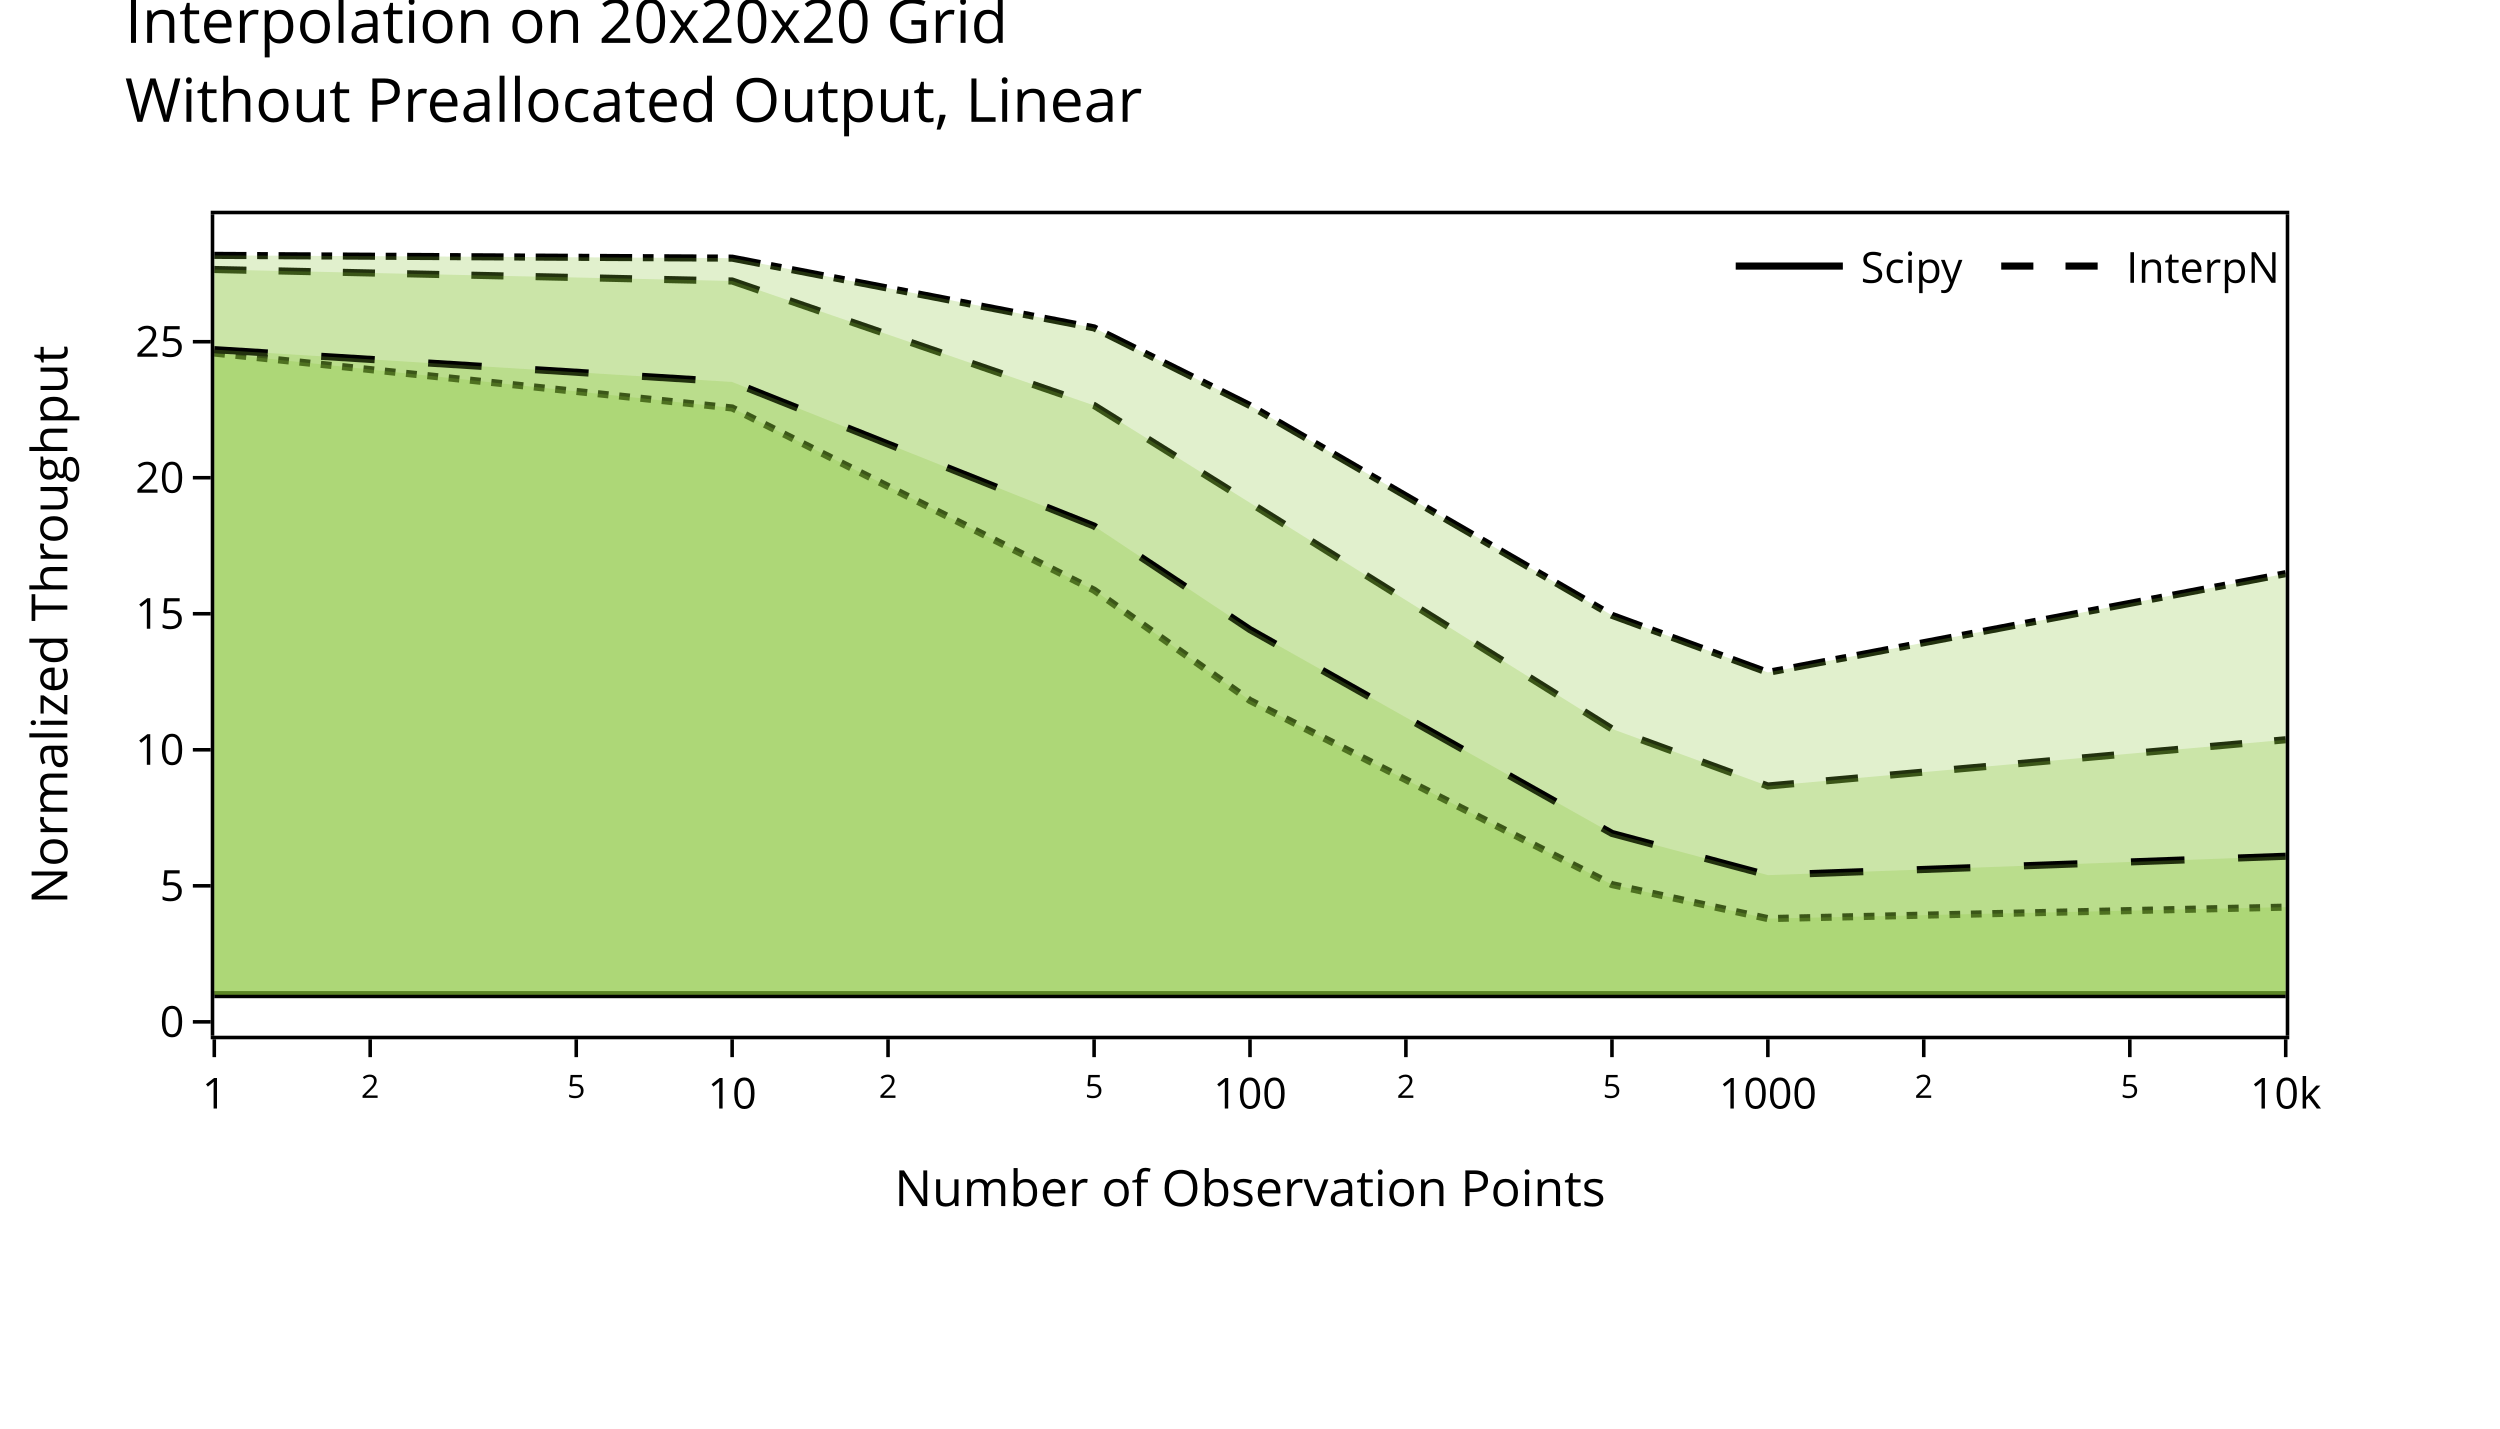
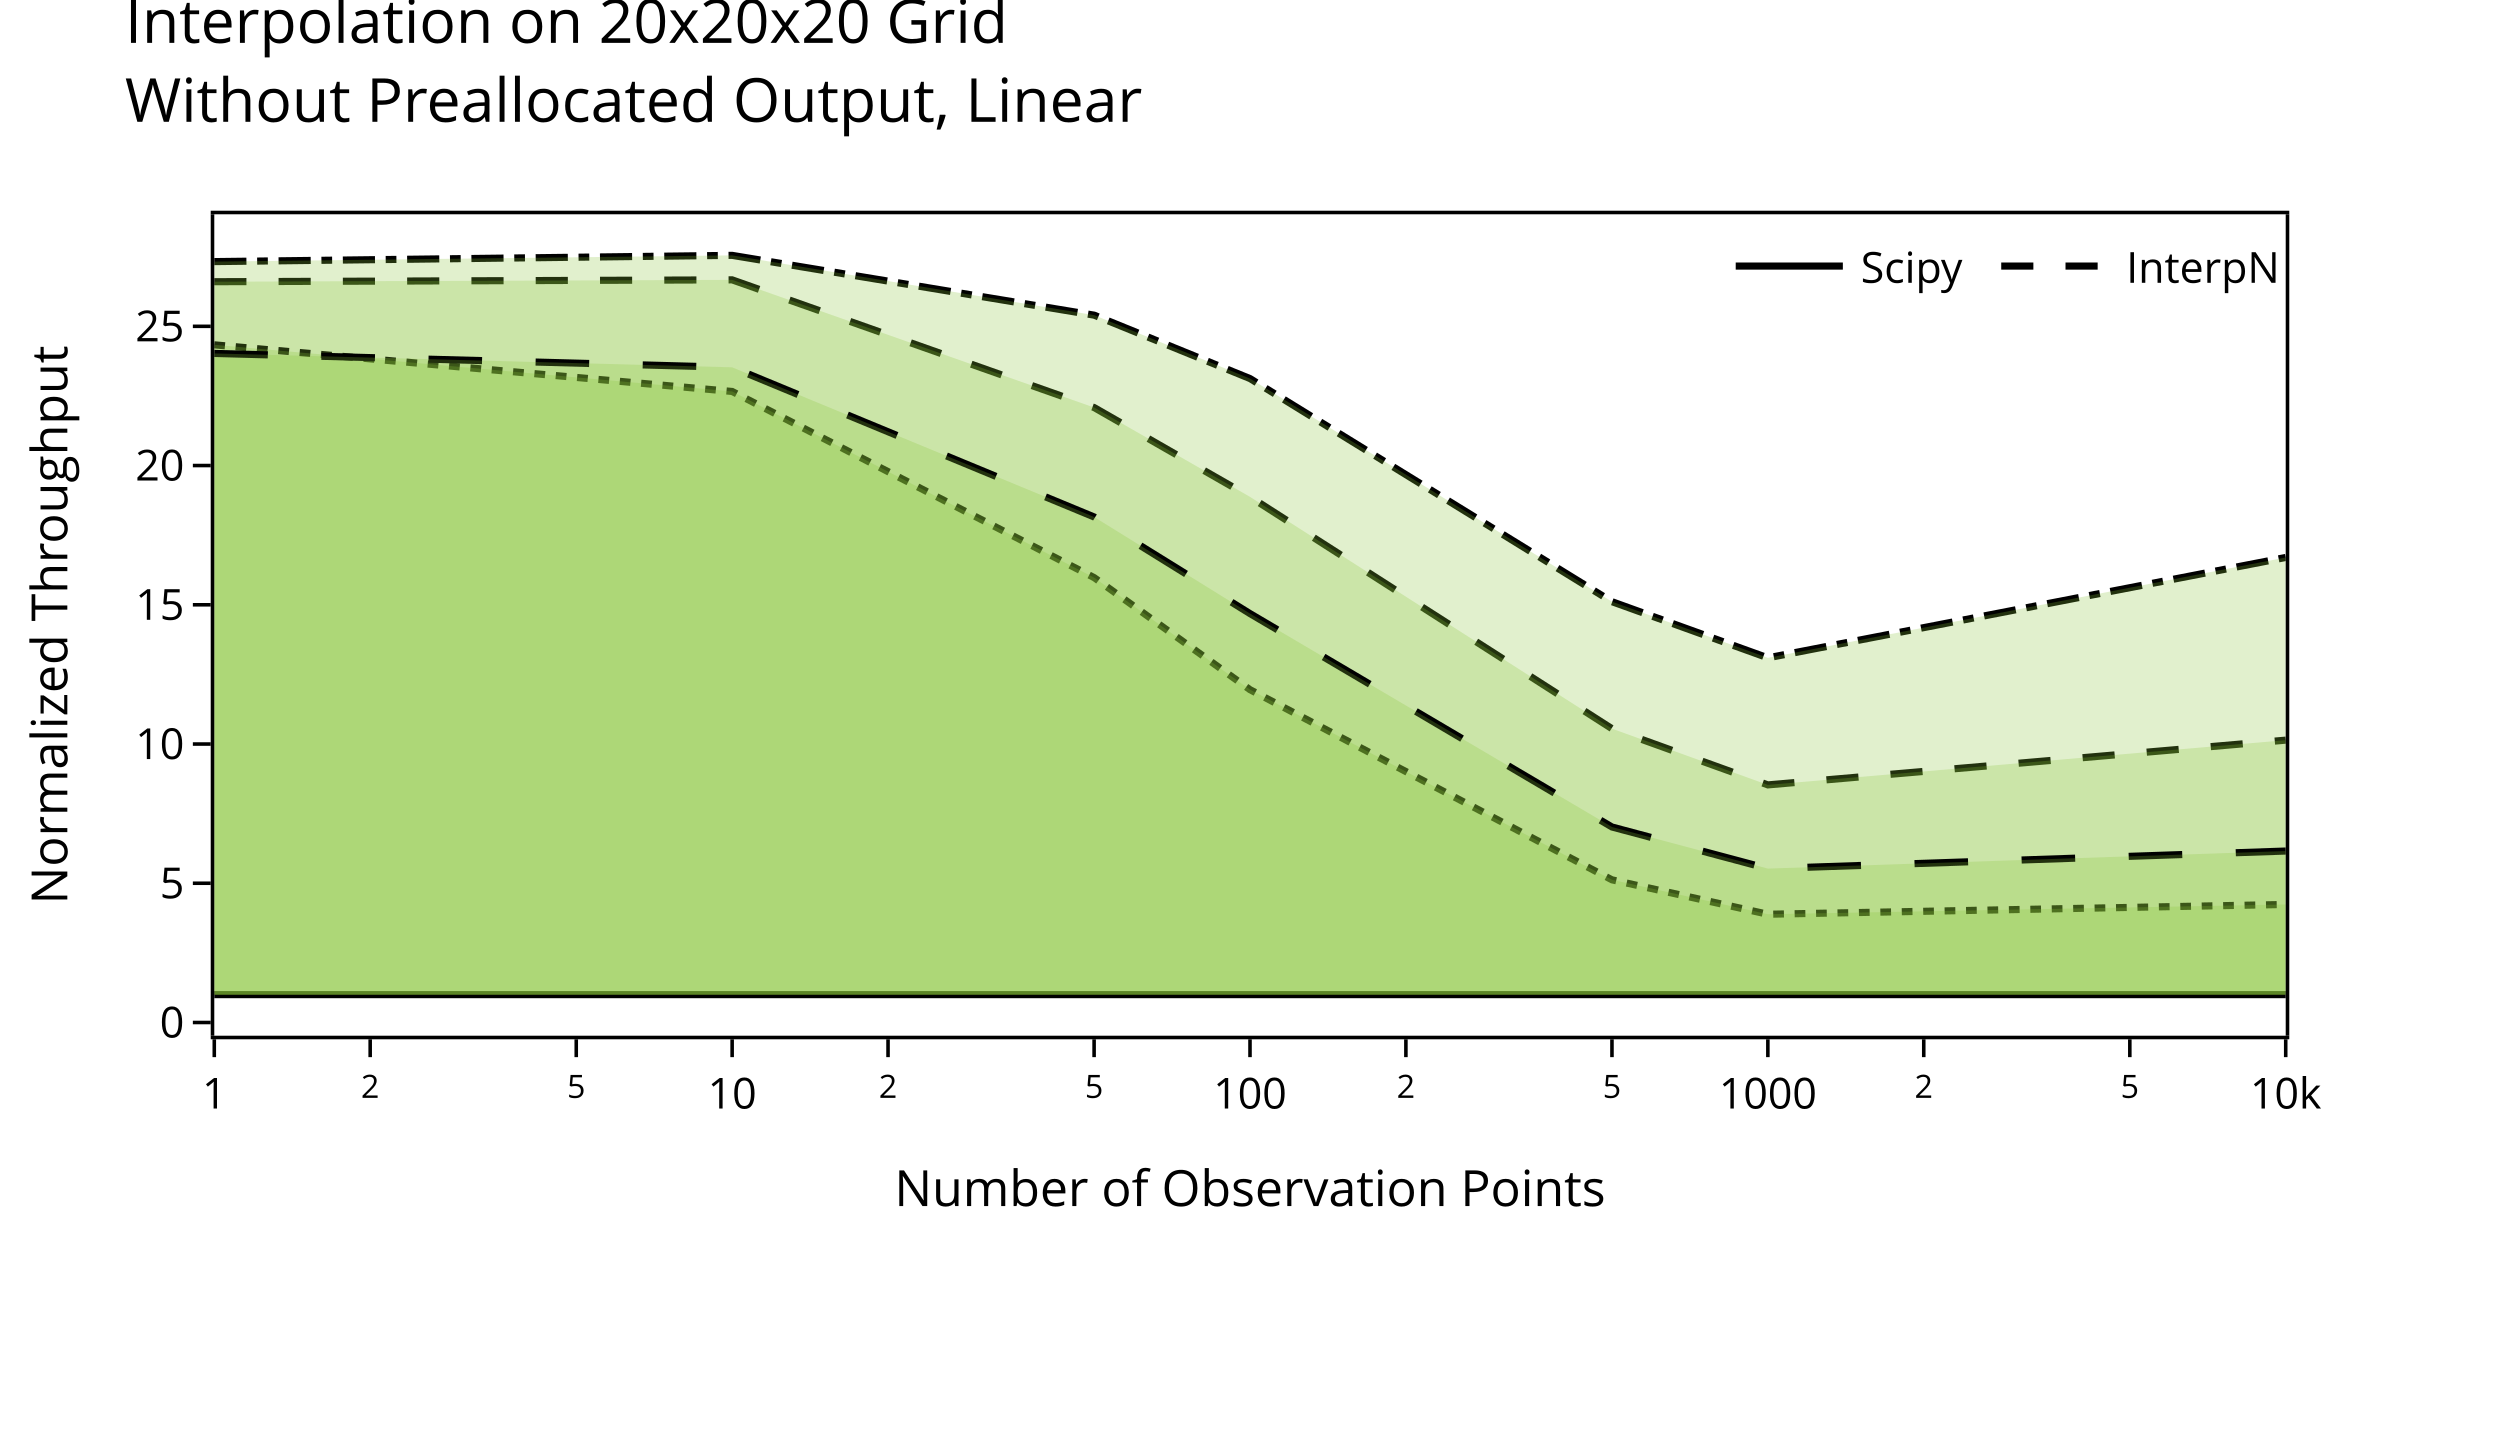
<svg xmlns="http://www.w3.org/2000/svg" class="main-svg" width="700" height="400" style="" viewBox="0 0 700 400">
  <rect x="0" y="0" width="700" height="400" style="fill: rgb(0, 0, 0); fill-opacity: 0;" />
-   <defs id="defs-bbfdfa">
+   <defs id="defs-58f4c3">
    <g class="clips">
-       <clipPath id="clipbbfdfaxyplot" class="plotclip">
+       <clipPath id="clip58f4c3xyplot" class="plotclip">
        <rect width="580" height="230" />
      </clipPath>
-       <clipPath class="axesclip" id="clipbbfdfax">
+       <clipPath class="axesclip" id="clip58f4c3x">
        <rect x="60" y="0" width="580" height="400" />
      </clipPath>
-       <clipPath class="axesclip" id="clipbbfdfay">
+       <clipPath class="axesclip" id="clip58f4c3y">
        <rect x="0" y="60" width="700" height="230" />
      </clipPath>
-       <clipPath class="axesclip" id="clipbbfdfaxy">
+       <clipPath class="axesclip" id="clip58f4c3xy">
        <rect x="60" y="60" width="580" height="230" />
      </clipPath>
    </g>
    <g class="gradients" />
    <g class="patterns" />
  </defs>
  <g class="bglayer">
    <rect class="bg" x="60" y="60" width="580" height="230" style="fill: rgb(0, 0, 0); fill-opacity: 0; stroke-width: 0;" />
  </g>
  <g class="layer-below">
    <g class="imagelayer" />
    <g class="shapelayer" />
  </g>
  <g class="cartesianlayer">
    <g class="subplot xy">
      <g class="layer-subplot">
        <g class="shapelayer" />
        <g class="imagelayer" />
      </g>
      <g class="minor-gridlayer">
        <g class="x" />
        <g class="y" />
      </g>
      <g class="gridlayer">
        <g class="x" />
        <g class="y" />
      </g>
      <g class="zerolinelayer" />
      <g class="layer-between">
        <g class="shapelayer" />
        <g class="imagelayer" />
      </g>
      <path class="xlines-below" />
      <path class="ylines-below" />
      <g class="overlines-below" />
      <g class="xaxislayer-below" />
      <g class="yaxislayer-below" />
      <g class="overaxes-below" />
      <g class="overplot">
-         <g class="xy" transform="translate(60,60)" clip-path="url(#clipbbfdfaxyplot)">
+         <g class="xy" transform="translate(60,60)" clip-path="url(#clip58f4c3xyplot)">
          <g class="scatterlayer mlayer">
-             <g class="trace scatter trace900ec0" style="stroke-miterlimit: 2; opacity: 1;">
+             <g class="trace scatter tracedaf84f" style="stroke-miterlimit: 2; opacity: 1;">
              <g class="fills" />
              <g class="errorbars" />
              <g class="lines">
                <path class="js-line" d="M0,218.5L580,218.5" style="vector-effect: none; fill: none; stroke: rgb(0, 0, 0); stroke-opacity: 1; stroke-width: 2px; opacity: 1;" />
              </g>
              <g class="points" />
              <g class="text" />
            </g>
-             <g class="trace scatter tracedcd10d" style="stroke-miterlimit: 2; opacity: 1;">
-               <g class="fills" />
-               <g class="errorbars" />
-               <g class="lines">
-                 <path class="js-line" d="M0,15.46L145,18.68L246.35,53.53L391.35,144.1L435,160.08L580,147.13" style="vector-effect: none; fill: none; stroke: rgb(0, 0, 0); stroke-opacity: 1; stroke-dasharray: 9px, 9px; stroke-width: 2px; opacity: 1;" />
-               </g>
-               <g class="points" />
-               <g class="text" />
-             </g>
-             <g class="trace scatter trace25d22b" style="stroke-miterlimit: 2; opacity: 1;">
+             <g class="trace scatter traceedb156" style="stroke-miterlimit: 2; opacity: 1;">
+               <g class="fills" />
+               <g class="errorbars" />
+               <g class="lines">
+                 <path class="js-line" d="M0,18.88L145,18.36L246.35,54.11L290,79.12L391.35,144.03L435,159.77L580,147.24" style="vector-effect: none; fill: none; stroke: rgb(0, 0, 0); stroke-opacity: 1; stroke-dasharray: 9px, 9px; stroke-width: 2px; opacity: 1;" />
+               </g>
+               <g class="points" />
+               <g class="text" />
+             </g>
+             <g class="trace scatter trace0c2161" style="stroke-miterlimit: 2; opacity: 1;">
              <g class="fills">
                <g>
-                   <path class="js-fill" d="M0,15.46L145,18.68L246.35,53.53L391.35,144.1L435,160.08L580,147.13L580,218.5L0,218.5Z" style="fill: rgb(139, 196, 59); fill-opacity: 0.25; stroke-width: 0;" />
+                   <path class="js-fill" d="M0,18.88L145,18.36L246.35,54.11L290,79.12L391.35,144.03L435,159.77L580,147.24L580,218.5L435,218.5L0,218.5Z" style="fill: rgb(139, 196, 59); fill-opacity: 0.25; stroke-width: 0;" />
                </g>
              </g>
              <g class="errorbars" />
              <g class="lines">
-                 <path class="js-line" d="M0,15.46L145,18.68L246.35,53.53L391.35,144.1L435,160.08L580,147.13L580,218.5L0,218.5" style="vector-effect: none; fill: none; stroke: rgb(0, 204, 150); stroke-opacity: 1; stroke-width: 0px; opacity: 1;" />
-               </g>
-               <g class="points" />
-               <g class="text" />
-             </g>
-             <g class="trace scatter trace3f20dd" style="stroke-miterlimit: 2; opacity: 1;">
-               <g class="fills" />
-               <g class="errorbars" />
-               <g class="lines">
-                 <path class="js-line" d="M0,38.85L145,54.23L246.35,105.25L290,136.14L391.35,187.68L435,197.21L580,194" style="vector-effect: none; fill: none; stroke: rgb(0, 0, 0); stroke-opacity: 1; stroke-dasharray: 3px, 3px; stroke-width: 2px; opacity: 1;" />
-               </g>
-               <g class="points" />
-               <g class="text" />
-             </g>
-             <g class="trace scatter trace3b30a3" style="stroke-miterlimit: 2; opacity: 1;">
+                 <path class="js-line" d="M0,18.88L145,18.36L246.35,54.11L290,79.12L391.35,144.03L435,159.77L580,147.24L580,218.5L435,218.5L0,218.5" style="vector-effect: none; fill: none; stroke: rgb(0, 204, 150); stroke-opacity: 1; stroke-width: 0px; opacity: 1;" />
+               </g>
+               <g class="points" />
+               <g class="text" />
+             </g>
+             <g class="trace scatter traced522a2" style="stroke-miterlimit: 2; opacity: 1;">
+               <g class="fills" />
+               <g class="errorbars" />
+               <g class="lines">
+                 <path class="js-line" d="M0,36.55L145,49.61L246.35,101.73L290,133.11L391.35,186.35L435,195.99L580,193.25" style="vector-effect: none; fill: none; stroke: rgb(0, 0, 0); stroke-opacity: 1; stroke-dasharray: 3px, 3px; stroke-width: 2px; opacity: 1;" />
+               </g>
+               <g class="points" />
+               <g class="text" />
+             </g>
+             <g class="trace scatter trace0ecdfa" style="stroke-miterlimit: 2; opacity: 1;">
              <g class="fills">
                <g>
-                   <path class="js-fill" d="M0,38.85L145,54.23L246.35,105.25L290,136.14L391.35,187.68L435,197.21L580,194L580,218.5L435,218.5L0,218.5Z" style="fill: rgb(139, 196, 59); fill-opacity: 0.25; stroke-width: 0;" />
+                   <path class="js-fill" d="M0,36.55L145,49.61L246.35,101.73L290,133.11L391.35,186.35L435,195.99L580,193.25L580,218.5L435,218.5L0,218.5Z" style="fill: rgb(139, 196, 59); fill-opacity: 0.25; stroke-width: 0;" />
                </g>
              </g>
              <g class="errorbars" />
              <g class="lines">
-                 <path class="js-line" d="M0,38.85L145,54.23L246.35,105.25L290,136.14L391.35,187.68L435,197.21L580,194L580,218.5L435,218.5L0,218.5" style="vector-effect: none; fill: none; stroke: rgb(255, 161, 90); stroke-opacity: 1; stroke-width: 0px; opacity: 1;" />
-               </g>
-               <g class="points" />
-               <g class="text" />
-             </g>
-             <g class="trace scatter trace9c606c" style="stroke-miterlimit: 2; opacity: 1;">
-               <g class="fills" />
-               <g class="errorbars" />
-               <g class="lines">
-                 <path class="js-line" d="M0,11.5L145,12.28L246.35,31.81L290,53.57L391.35,112.29L435,128.28L580,100.62" style="vector-effect: none; fill: none; stroke: rgb(0, 0, 0); stroke-opacity: 1; stroke-dasharray: 9px, 3px, 3px, 3px; stroke-width: 2px; opacity: 1;" />
-               </g>
-               <g class="points" />
-               <g class="text" />
-             </g>
-             <g class="trace scatter trace6b0ac9" style="stroke-miterlimit: 2; opacity: 1;">
+                 <path class="js-line" d="M0,36.55L145,49.61L246.35,101.73L290,133.11L391.35,186.35L435,195.99L580,193.25L580,218.5L435,218.5L0,218.5" style="vector-effect: none; fill: none; stroke: rgb(255, 161, 90); stroke-opacity: 1; stroke-width: 0px; opacity: 1;" />
+               </g>
+               <g class="points" />
+               <g class="text" />
+             </g>
+             <g class="trace scatter trace4b7817" style="stroke-miterlimit: 2; opacity: 1;">
+               <g class="fills" />
+               <g class="errorbars" />
+               <g class="lines">
+                 <path class="js-line" d="M0,13.25L145,11.5L246.35,28.24L290,46L391.35,108.47L435,124.2L580,96.09" style="vector-effect: none; fill: none; stroke: rgb(0, 0, 0); stroke-opacity: 1; stroke-dasharray: 9px, 3px, 3px, 3px; stroke-width: 2px; opacity: 1;" />
+               </g>
+               <g class="points" />
+               <g class="text" />
+             </g>
+             <g class="trace scatter trace093c2f" style="stroke-miterlimit: 2; opacity: 1;">
              <g class="fills">
                <g>
-                   <path class="js-fill" d="M0,11.5L145,12.28L246.35,31.81L290,53.57L391.35,112.29L435,128.28L580,100.62L580,218.5L435,218.5L0,218.5Z" style="fill: rgb(139, 196, 59); fill-opacity: 0.25; stroke-width: 0;" />
+                   <path class="js-fill" d="M0,13.25L145,11.5L246.35,28.24L290,46L391.35,108.47L435,124.2L580,96.09L580,218.5L435,218.5L0,218.5Z" style="fill: rgb(139, 196, 59); fill-opacity: 0.25; stroke-width: 0;" />
                </g>
              </g>
              <g class="errorbars" />
              <g class="lines">
-                 <path class="js-line" d="M0,11.5L145,12.28L246.35,31.81L290,53.57L391.35,112.29L435,128.28L580,100.62L580,218.5L435,218.5L0,218.5" style="vector-effect: none; fill: none; stroke: rgb(255, 102, 146); stroke-opacity: 1; stroke-width: 0px; opacity: 1;" />
-               </g>
-               <g class="points" />
-               <g class="text" />
-             </g>
-             <g class="trace scatter tracef8546b" style="stroke-miterlimit: 2; opacity: 1;">
-               <g class="fills" />
-               <g class="errorbars" />
-               <g class="lines">
-                 <path class="js-line" d="M0,37.9L145,46.96L246.35,87.31L290,116.3L391.35,173.36L435,185.04L580,179.75" style="vector-effect: none; fill: none; stroke: rgb(0, 0, 0); stroke-opacity: 1; stroke-dasharray: 15px, 15px; stroke-width: 2px; opacity: 1;" />
-               </g>
-               <g class="points" />
-               <g class="text" />
-             </g>
-             <g class="trace scatter trace251764" style="stroke-miterlimit: 2; opacity: 1;">
+                 <path class="js-line" d="M0,13.25L145,11.5L246.35,28.24L290,46L391.35,108.47L435,124.2L580,96.09L580,218.5L435,218.5L0,218.5" style="vector-effect: none; fill: none; stroke: rgb(255, 102, 146); stroke-opacity: 1; stroke-width: 0px; opacity: 1;" />
+               </g>
+               <g class="points" />
+               <g class="text" />
+             </g>
+             <g class="trace scatter trace129a5e" style="stroke-miterlimit: 2; opacity: 1;">
+               <g class="fills" />
+               <g class="errorbars" />
+               <g class="lines">
+                 <path class="js-line" d="M0,38.96L145,42.85L246.35,84.75L290,111.81L391.35,171.56L435,183.21L580,178.29" style="vector-effect: none; fill: none; stroke: rgb(0, 0, 0); stroke-opacity: 1; stroke-dasharray: 15px, 15px; stroke-width: 2px; opacity: 1;" />
+               </g>
+               <g class="points" />
+               <g class="text" />
+             </g>
+             <g class="trace scatter trace6f05d5" style="stroke-miterlimit: 2; opacity: 1;">
              <g class="fills">
                <g>
-                   <path class="js-fill" d="M0,37.9L145,46.96L246.35,87.31L290,116.3L391.35,173.36L435,185.04L580,179.75L580,218.5L435,218.5L0,218.5Z" style="fill: rgb(139, 196, 59); fill-opacity: 0.25; stroke-width: 0;" />
+                   <path class="js-fill" d="M0,38.96L145,42.85L246.35,84.75L290,111.81L391.35,171.56L435,183.21L580,178.29L580,218.5L435,218.5L0,218.5Z" style="fill: rgb(139, 196, 59); fill-opacity: 0.25; stroke-width: 0;" />
                </g>
              </g>
              <g class="errorbars" />
              <g class="lines">
-                 <path class="js-line" d="M0,37.9L145,46.96L246.35,87.31L290,116.3L391.35,173.36L435,185.04L580,179.75L580,218.5L435,218.5L0,218.5" style="vector-effect: none; fill: none; stroke: rgb(255, 151, 255); stroke-opacity: 1; stroke-width: 0px; opacity: 1;" />
+                 <path class="js-line" d="M0,38.96L145,42.85L246.35,84.75L290,111.81L391.35,171.56L435,183.21L580,178.29L580,218.5L435,218.5L0,218.5" style="vector-effect: none; fill: none; stroke: rgb(255, 151, 255); stroke-opacity: 1; stroke-width: 0px; opacity: 1;" />
              </g>
              <g class="points" />
              <g class="text" />
            </g>
          </g>
        </g>
      </g>
      <path class="xlines-above crisp" d="M59,290.5H641M59,59.5H641" style="fill: none; stroke-width: 1px; stroke: rgb(0, 0, 0); stroke-opacity: 1;" />
      <path class="ylines-above crisp" d="M59.5,60V290M640.5,60V290" style="fill: none; stroke-width: 1px; stroke: rgb(0, 0, 0); stroke-opacity: 1;" />
      <g class="overlines-above" />
      <g class="xaxislayer-above">
        <path class="xtick ticks crisp" d="M0,291v5" transform="translate(60,0)" style="stroke: rgb(0, 0, 0); stroke-opacity: 1; stroke-width: 1px;" />
        <path class="xtick ticks crisp" d="M0,291v5" transform="translate(103.65,0)" style="stroke: rgb(0, 0, 0); stroke-opacity: 1; stroke-width: 1px;" />
        <path class="xtick ticks crisp" d="M0,291v5" transform="translate(161.35,0)" style="stroke: rgb(0, 0, 0); stroke-opacity: 1; stroke-width: 1px;" />
        <path class="xtick ticks crisp" d="M0,291v5" transform="translate(205,0)" style="stroke: rgb(0, 0, 0); stroke-opacity: 1; stroke-width: 1px;" />
        <path class="xtick ticks crisp" d="M0,291v5" transform="translate(248.65,0)" style="stroke: rgb(0, 0, 0); stroke-opacity: 1; stroke-width: 1px;" />
        <path class="xtick ticks crisp" d="M0,291v5" transform="translate(306.35,0)" style="stroke: rgb(0, 0, 0); stroke-opacity: 1; stroke-width: 1px;" />
        <path class="xtick ticks crisp" d="M0,291v5" transform="translate(350,0)" style="stroke: rgb(0, 0, 0); stroke-opacity: 1; stroke-width: 1px;" />
        <path class="xtick ticks crisp" d="M0,291v5" transform="translate(393.65,0)" style="stroke: rgb(0, 0, 0); stroke-opacity: 1; stroke-width: 1px;" />
        <path class="xtick ticks crisp" d="M0,291v5" transform="translate(451.35,0)" style="stroke: rgb(0, 0, 0); stroke-opacity: 1; stroke-width: 1px;" />
        <path class="xtick ticks crisp" d="M0,291v5" transform="translate(495,0)" style="stroke: rgb(0, 0, 0); stroke-opacity: 1; stroke-width: 1px;" />
        <path class="xtick ticks crisp" d="M0,291v5" transform="translate(538.65,0)" style="stroke: rgb(0, 0, 0); stroke-opacity: 1; stroke-width: 1px;" />
        <path class="xtick ticks crisp" d="M0,291v5" transform="translate(596.35,0)" style="stroke: rgb(0, 0, 0); stroke-opacity: 1; stroke-width: 1px;" />
        <path class="xtick ticks crisp" d="M0,291v5" transform="translate(640,0)" style="stroke: rgb(0, 0, 0); stroke-opacity: 1; stroke-width: 1px;" />
        <g class="xtick">
          <text text-anchor="middle" x="0" y="310.4" transform="translate(60,0)" style="font-family: 'Open Sans', verdana, arial, sans-serif; font-size: 12px; fill: rgb(0, 0, 0); fill-opacity: 1; white-space: pre; opacity: 1;">1</text>
        </g>
        <g class="xtick">
          <text text-anchor="middle" x="0" y="307.4" style="font-family: 'Open Sans', verdana, arial, sans-serif; font-size: 9px; fill: rgb(0, 0, 0); fill-opacity: 1; white-space: pre; opacity: 1;" transform="translate(103.65,0)">2</text>
        </g>
        <g class="xtick">
          <text text-anchor="middle" x="0" y="307.4" style="font-family: 'Open Sans', verdana, arial, sans-serif; font-size: 9px; fill: rgb(0, 0, 0); fill-opacity: 1; white-space: pre; opacity: 1;" transform="translate(161.35,0)">5</text>
        </g>
        <g class="xtick">
          <text text-anchor="middle" x="0" y="310.4" style="font-family: 'Open Sans', verdana, arial, sans-serif; font-size: 12px; fill: rgb(0, 0, 0); fill-opacity: 1; white-space: pre; opacity: 1;" transform="translate(205,0)">10</text>
        </g>
        <g class="xtick">
          <text text-anchor="middle" x="0" y="307.4" style="font-family: 'Open Sans', verdana, arial, sans-serif; font-size: 9px; fill: rgb(0, 0, 0); fill-opacity: 1; white-space: pre; opacity: 1;" transform="translate(248.65,0)">2</text>
        </g>
        <g class="xtick">
          <text text-anchor="middle" x="0" y="307.4" style="font-family: 'Open Sans', verdana, arial, sans-serif; font-size: 9px; fill: rgb(0, 0, 0); fill-opacity: 1; white-space: pre; opacity: 1;" transform="translate(306.35,0)">5</text>
        </g>
        <g class="xtick">
          <text text-anchor="middle" x="0" y="310.4" style="font-family: 'Open Sans', verdana, arial, sans-serif; font-size: 12px; fill: rgb(0, 0, 0); fill-opacity: 1; white-space: pre; opacity: 1;" transform="translate(350,0)">100</text>
        </g>
        <g class="xtick">
          <text text-anchor="middle" x="0" y="307.4" style="font-family: 'Open Sans', verdana, arial, sans-serif; font-size: 9px; fill: rgb(0, 0, 0); fill-opacity: 1; white-space: pre; opacity: 1;" transform="translate(393.65,0)">2</text>
        </g>
        <g class="xtick">
          <text text-anchor="middle" x="0" y="307.4" style="font-family: 'Open Sans', verdana, arial, sans-serif; font-size: 9px; fill: rgb(0, 0, 0); fill-opacity: 1; white-space: pre; opacity: 1;" transform="translate(451.35,0)">5</text>
        </g>
        <g class="xtick">
          <text text-anchor="middle" x="0" y="310.4" style="font-family: 'Open Sans', verdana, arial, sans-serif; font-size: 12px; fill: rgb(0, 0, 0); fill-opacity: 1; white-space: pre; opacity: 1;" transform="translate(495,0)">1000</text>
        </g>
        <g class="xtick">
          <text text-anchor="middle" x="0" y="307.4" style="font-family: 'Open Sans', verdana, arial, sans-serif; font-size: 9px; fill: rgb(0, 0, 0); fill-opacity: 1; white-space: pre; opacity: 1;" transform="translate(538.65,0)">2</text>
        </g>
        <g class="xtick">
          <text text-anchor="middle" x="0" y="307.4" style="font-family: 'Open Sans', verdana, arial, sans-serif; font-size: 9px; fill: rgb(0, 0, 0); fill-opacity: 1; white-space: pre; opacity: 1;" transform="translate(596.35,0)">5</text>
        </g>
        <g class="xtick">
          <text text-anchor="middle" x="0" y="310.4" style="font-family: 'Open Sans', verdana, arial, sans-serif; font-size: 12px; fill: rgb(0, 0, 0); fill-opacity: 1; white-space: pre; opacity: 1;" transform="translate(640,0)">10k</text>
        </g>
      </g>
      <g class="yaxislayer-above">
-         <path class="ytick ticks crisp" d="M59,0h-5" transform="translate(0,286.12)" style="stroke: rgb(0, 0, 0); stroke-opacity: 1; stroke-width: 1px;" />
-         <path class="ytick ticks crisp" d="M59,0h-5" transform="translate(0,248.03)" style="stroke: rgb(0, 0, 0); stroke-opacity: 1; stroke-width: 1px;" />
-         <path class="ytick ticks crisp" d="M59,0h-5" transform="translate(0,209.94)" style="stroke: rgb(0, 0, 0); stroke-opacity: 1; stroke-width: 1px;" />
-         <path class="ytick ticks crisp" d="M59,0h-5" transform="translate(0,171.85)" style="stroke: rgb(0, 0, 0); stroke-opacity: 1; stroke-width: 1px;" />
-         <path class="ytick ticks crisp" d="M59,0h-5" transform="translate(0,133.76)" style="stroke: rgb(0, 0, 0); stroke-opacity: 1; stroke-width: 1px;" />
-         <path class="ytick ticks crisp" d="M59,0h-5" transform="translate(0,95.68)" style="stroke: rgb(0, 0, 0); stroke-opacity: 1; stroke-width: 1px;" />
-         <g class="ytick">
-           <text text-anchor="end" x="51.6" y="4.2" transform="translate(0,286.12)" style="font-family: 'Open Sans', verdana, arial, sans-serif; font-size: 12px; fill: rgb(0, 0, 0); fill-opacity: 1; white-space: pre; opacity: 1;">0</text>
-         </g>
-         <g class="ytick">
-           <text text-anchor="end" x="51.6" y="4.2" style="font-family: 'Open Sans', verdana, arial, sans-serif; font-size: 12px; fill: rgb(0, 0, 0); fill-opacity: 1; white-space: pre; opacity: 1;" transform="translate(0,248.03)">5</text>
-         </g>
-         <g class="ytick">
-           <text text-anchor="end" x="51.6" y="4.2" style="font-family: 'Open Sans', verdana, arial, sans-serif; font-size: 12px; fill: rgb(0, 0, 0); fill-opacity: 1; white-space: pre; opacity: 1;" transform="translate(0,209.94)">10</text>
-         </g>
-         <g class="ytick">
-           <text text-anchor="end" x="51.6" y="4.2" style="font-family: 'Open Sans', verdana, arial, sans-serif; font-size: 12px; fill: rgb(0, 0, 0); fill-opacity: 1; white-space: pre; opacity: 1;" transform="translate(0,171.85)">15</text>
-         </g>
-         <g class="ytick">
-           <text text-anchor="end" x="51.6" y="4.2" style="font-family: 'Open Sans', verdana, arial, sans-serif; font-size: 12px; fill: rgb(0, 0, 0); fill-opacity: 1; white-space: pre; opacity: 1;" transform="translate(0,133.76)">20</text>
-         </g>
-         <g class="ytick">
-           <text text-anchor="end" x="51.6" y="4.2" style="font-family: 'Open Sans', verdana, arial, sans-serif; font-size: 12px; fill: rgb(0, 0, 0); fill-opacity: 1; white-space: pre; opacity: 1;" transform="translate(0,95.68)">25</text>
+         <path class="ytick ticks crisp" d="M59,0h-5" transform="translate(0,286.3)" style="stroke: rgb(0, 0, 0); stroke-opacity: 1; stroke-width: 1px;" />
+         <path class="ytick ticks crisp" d="M59,0h-5" transform="translate(0,247.31)" style="stroke: rgb(0, 0, 0); stroke-opacity: 1; stroke-width: 1px;" />
+         <path class="ytick ticks crisp" d="M59,0h-5" transform="translate(0,208.33)" style="stroke: rgb(0, 0, 0); stroke-opacity: 1; stroke-width: 1px;" />
+         <path class="ytick ticks crisp" d="M59,0h-5" transform="translate(0,169.34)" style="stroke: rgb(0, 0, 0); stroke-opacity: 1; stroke-width: 1px;" />
+         <path class="ytick ticks crisp" d="M59,0h-5" transform="translate(0,130.35)" style="stroke: rgb(0, 0, 0); stroke-opacity: 1; stroke-width: 1px;" />
+         <path class="ytick ticks crisp" d="M59,0h-5" transform="translate(0,91.37)" style="stroke: rgb(0, 0, 0); stroke-opacity: 1; stroke-width: 1px;" />
+         <g class="ytick">
+           <text text-anchor="end" x="51.6" y="4.2" transform="translate(0,286.3)" style="font-family: 'Open Sans', verdana, arial, sans-serif; font-size: 12px; fill: rgb(0, 0, 0); fill-opacity: 1; white-space: pre; opacity: 1;">0</text>
+         </g>
+         <g class="ytick">
+           <text text-anchor="end" x="51.6" y="4.2" style="font-family: 'Open Sans', verdana, arial, sans-serif; font-size: 12px; fill: rgb(0, 0, 0); fill-opacity: 1; white-space: pre; opacity: 1;" transform="translate(0,247.31)">5</text>
+         </g>
+         <g class="ytick">
+           <text text-anchor="end" x="51.6" y="4.2" style="font-family: 'Open Sans', verdana, arial, sans-serif; font-size: 12px; fill: rgb(0, 0, 0); fill-opacity: 1; white-space: pre; opacity: 1;" transform="translate(0,208.33)">10</text>
+         </g>
+         <g class="ytick">
+           <text text-anchor="end" x="51.6" y="4.2" style="font-family: 'Open Sans', verdana, arial, sans-serif; font-size: 12px; fill: rgb(0, 0, 0); fill-opacity: 1; white-space: pre; opacity: 1;" transform="translate(0,169.34)">15</text>
+         </g>
+         <g class="ytick">
+           <text text-anchor="end" x="51.6" y="4.2" style="font-family: 'Open Sans', verdana, arial, sans-serif; font-size: 12px; fill: rgb(0, 0, 0); fill-opacity: 1; white-space: pre; opacity: 1;" transform="translate(0,130.35)">20</text>
+         </g>
+         <g class="ytick">
+           <text text-anchor="end" x="51.6" y="4.2" style="font-family: 'Open Sans', verdana, arial, sans-serif; font-size: 12px; fill: rgb(0, 0, 0); fill-opacity: 1; white-space: pre; opacity: 1;" transform="translate(0,91.37)">25</text>
        </g>
      </g>
      <g class="overaxes-above" />
    </g>
  </g>
  <g class="polarlayer" />
  <g class="smithlayer" />
  <g class="ternarylayer" />
  <g class="geolayer" />
  <g class="funnelarealayer" />
  <g class="pielayer" />
  <g class="iciclelayer" />
  <g class="treemaplayer" />
  <g class="sunburstlayer" />
  <g class="glimages" />
-   <defs id="topdefs-bbfdfa">
+   <defs id="topdefs-58f4c3">
    <g class="clips" />
-     <clipPath id="legendbbfdfa">
+     <clipPath id="legend58f4c3">
      <rect width="159" height="29" x="0" y="0" />
    </clipPath>
  </defs>
  <g class="layer-above">
    <g class="imagelayer" />
    <g class="shapelayer" />
  </g>
  <g class="infolayer">
    <g class="legend" pointer-events="all" transform="translate(481,60)">
      <rect class="bg" shape-rendering="crispEdges" width="159" height="29" x="0" y="0" style="stroke: rgb(68, 68, 68); stroke-opacity: 1; fill: rgb(0, 0, 0); fill-opacity: 0; stroke-width: 0px;" />
-       <g class="scrollbox" transform="" clip-path="url(#legendbbfdfa)">
+       <g class="scrollbox" transform="" clip-path="url(#legend58f4c3)">
        <g class="groups">
          <g class="traces" transform="translate(0,14.5)" style="opacity: 1;">
            <text class="legendtext" text-anchor="start" x="40" y="4.68" style="font-family: 'Open Sans', verdana, arial, sans-serif; font-size: 12px; fill: rgb(0, 0, 0); fill-opacity: 1; white-space: pre;">Scipy</text>
            <g class="layers" style="opacity: 1;">
              <g class="legendfill" />
              <g class="legendlines">
                <path class="js-line" d="M5,0h30" style="fill: none; stroke: rgb(0, 0, 0); stroke-opacity: 1; stroke-width: 2px;" />
              </g>
              <g class="legendsymbols">
                <g class="legendpoints" />
              </g>
            </g>
            <rect class="legendtoggle" x="0" y="-9.5" width="71.844" height="19" style="fill: rgb(0, 0, 0); fill-opacity: 0;" />
          </g>
          <g class="traces" transform="translate(74.34375,14.5)" style="opacity: 1;">
            <text class="legendtext" text-anchor="start" x="40" y="4.68" style="font-family: 'Open Sans', verdana, arial, sans-serif; font-size: 12px; fill: rgb(0, 0, 0); fill-opacity: 1; white-space: pre;">InterpN</text>
            <g class="layers" style="opacity: 1;">
              <g class="legendfill" />
              <g class="legendlines">
                <path class="js-line" d="M5,0h30" style="fill: none; stroke: rgb(0, 0, 0); stroke-opacity: 1; stroke-dasharray: 9px, 9px; stroke-width: 2px;" />
              </g>
              <g class="legendsymbols">
                <g class="legendpoints" />
              </g>
            </g>
            <rect class="legendtoggle" x="0" y="-9.5" width="81.859" height="19" style="fill: rgb(0, 0, 0); fill-opacity: 0;" />
          </g>
        </g>
      </g>
      <rect class="scrollbar" rx="20" ry="3" width="0" height="0" x="0" y="0" style="fill: rgb(128, 139, 164); fill-opacity: 1;" />
    </g>
    <g class="g-gtitle">
      <text class="gtitle" x="35" y="12" text-anchor="start" dy="0.7em" style="opacity: 1; font-family: 'Open Sans', verdana, arial, sans-serif; font-size: 17px; fill: rgb(0, 0, 0); fill-opacity: 1; white-space: pre;">
        <tspan class="line" dy="0em" x="35" y="12">Interpolation on 20x20x20 Grid</tspan>
        <tspan class="line" dy="1.3em" x="35" y="12">Without Preallocated Output, Linear</tspan>
      </text>
    </g>
    <g class="g-xtitle">
      <text class="xtitle" x="350" y="337.706" text-anchor="middle" style="opacity: 1; font-family: 'Open Sans', verdana, arial, sans-serif; font-size: 14px; fill: rgb(0, 0, 0); fill-opacity: 1; white-space: pre;">Number of Observation Points</text>
    </g>
    <g class="g-ytitle">
      <text class="ytitle" transform="rotate(-90,18.85,175)" x="18.85" y="175" text-anchor="middle" style="opacity: 1; font-family: 'Open Sans', verdana, arial, sans-serif; font-size: 14px; fill: rgb(0, 0, 0); fill-opacity: 1; white-space: pre;">Normalized Throughput</text>
    </g>
  </g>
</svg>
